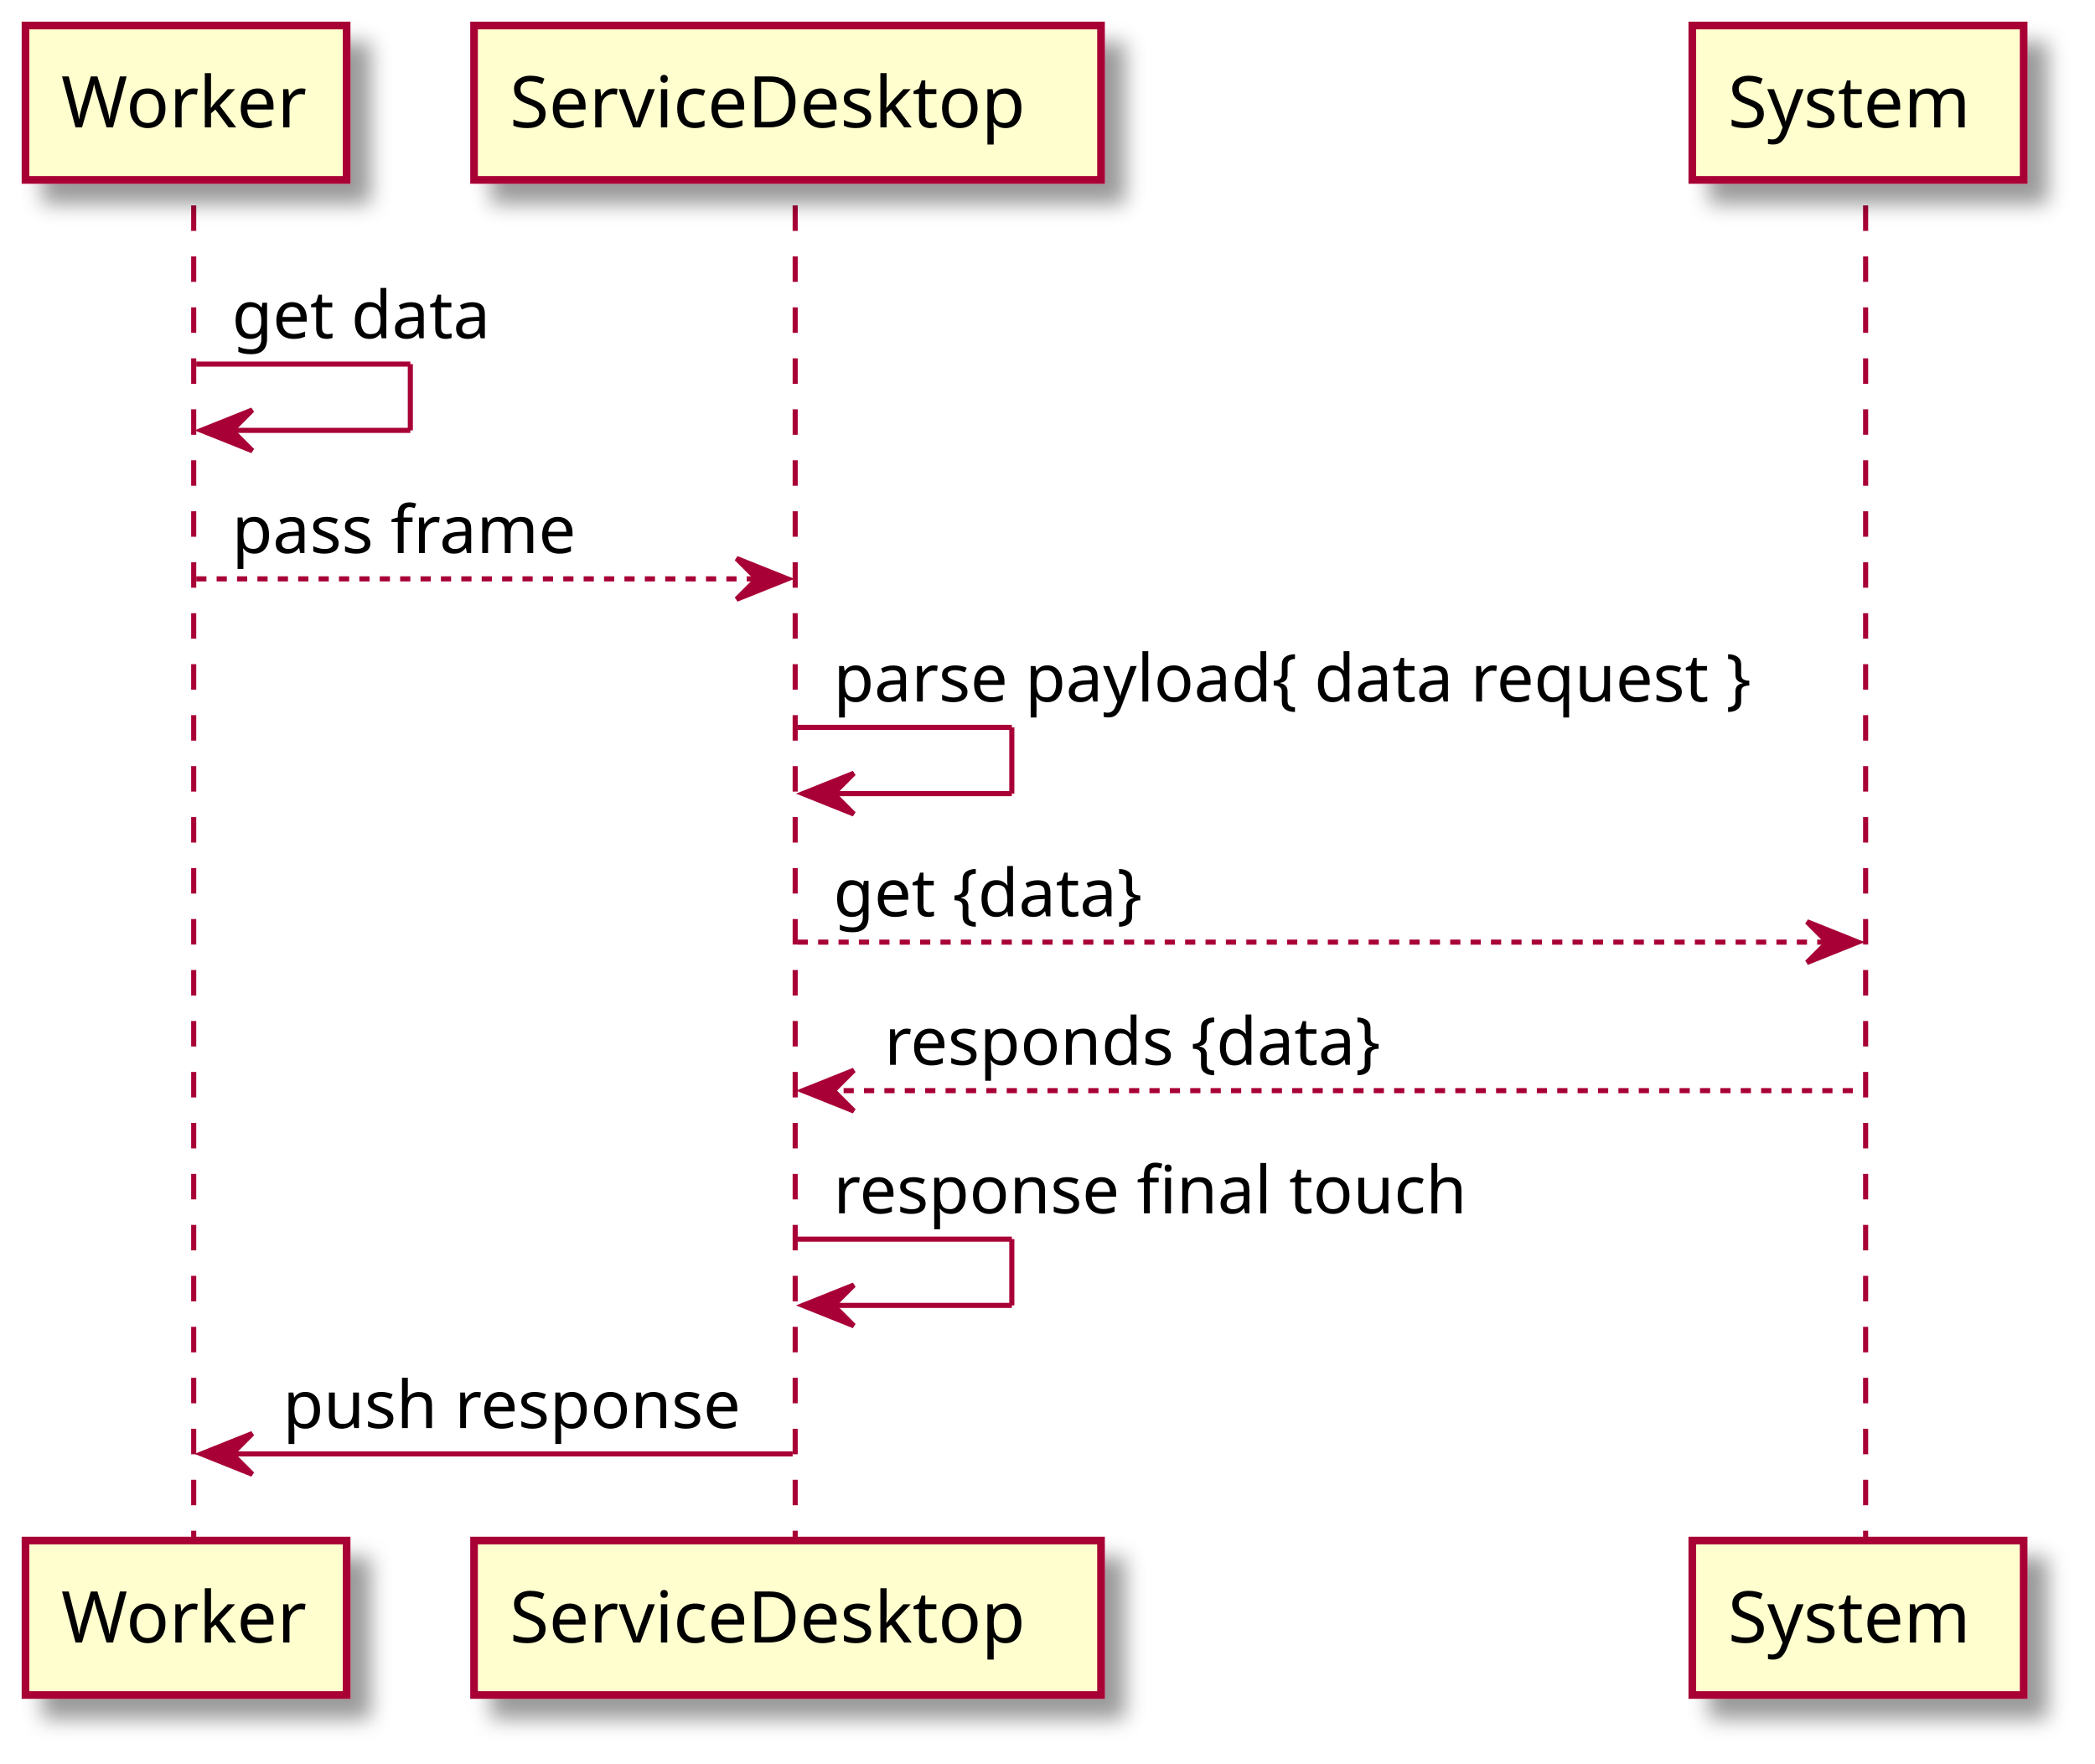
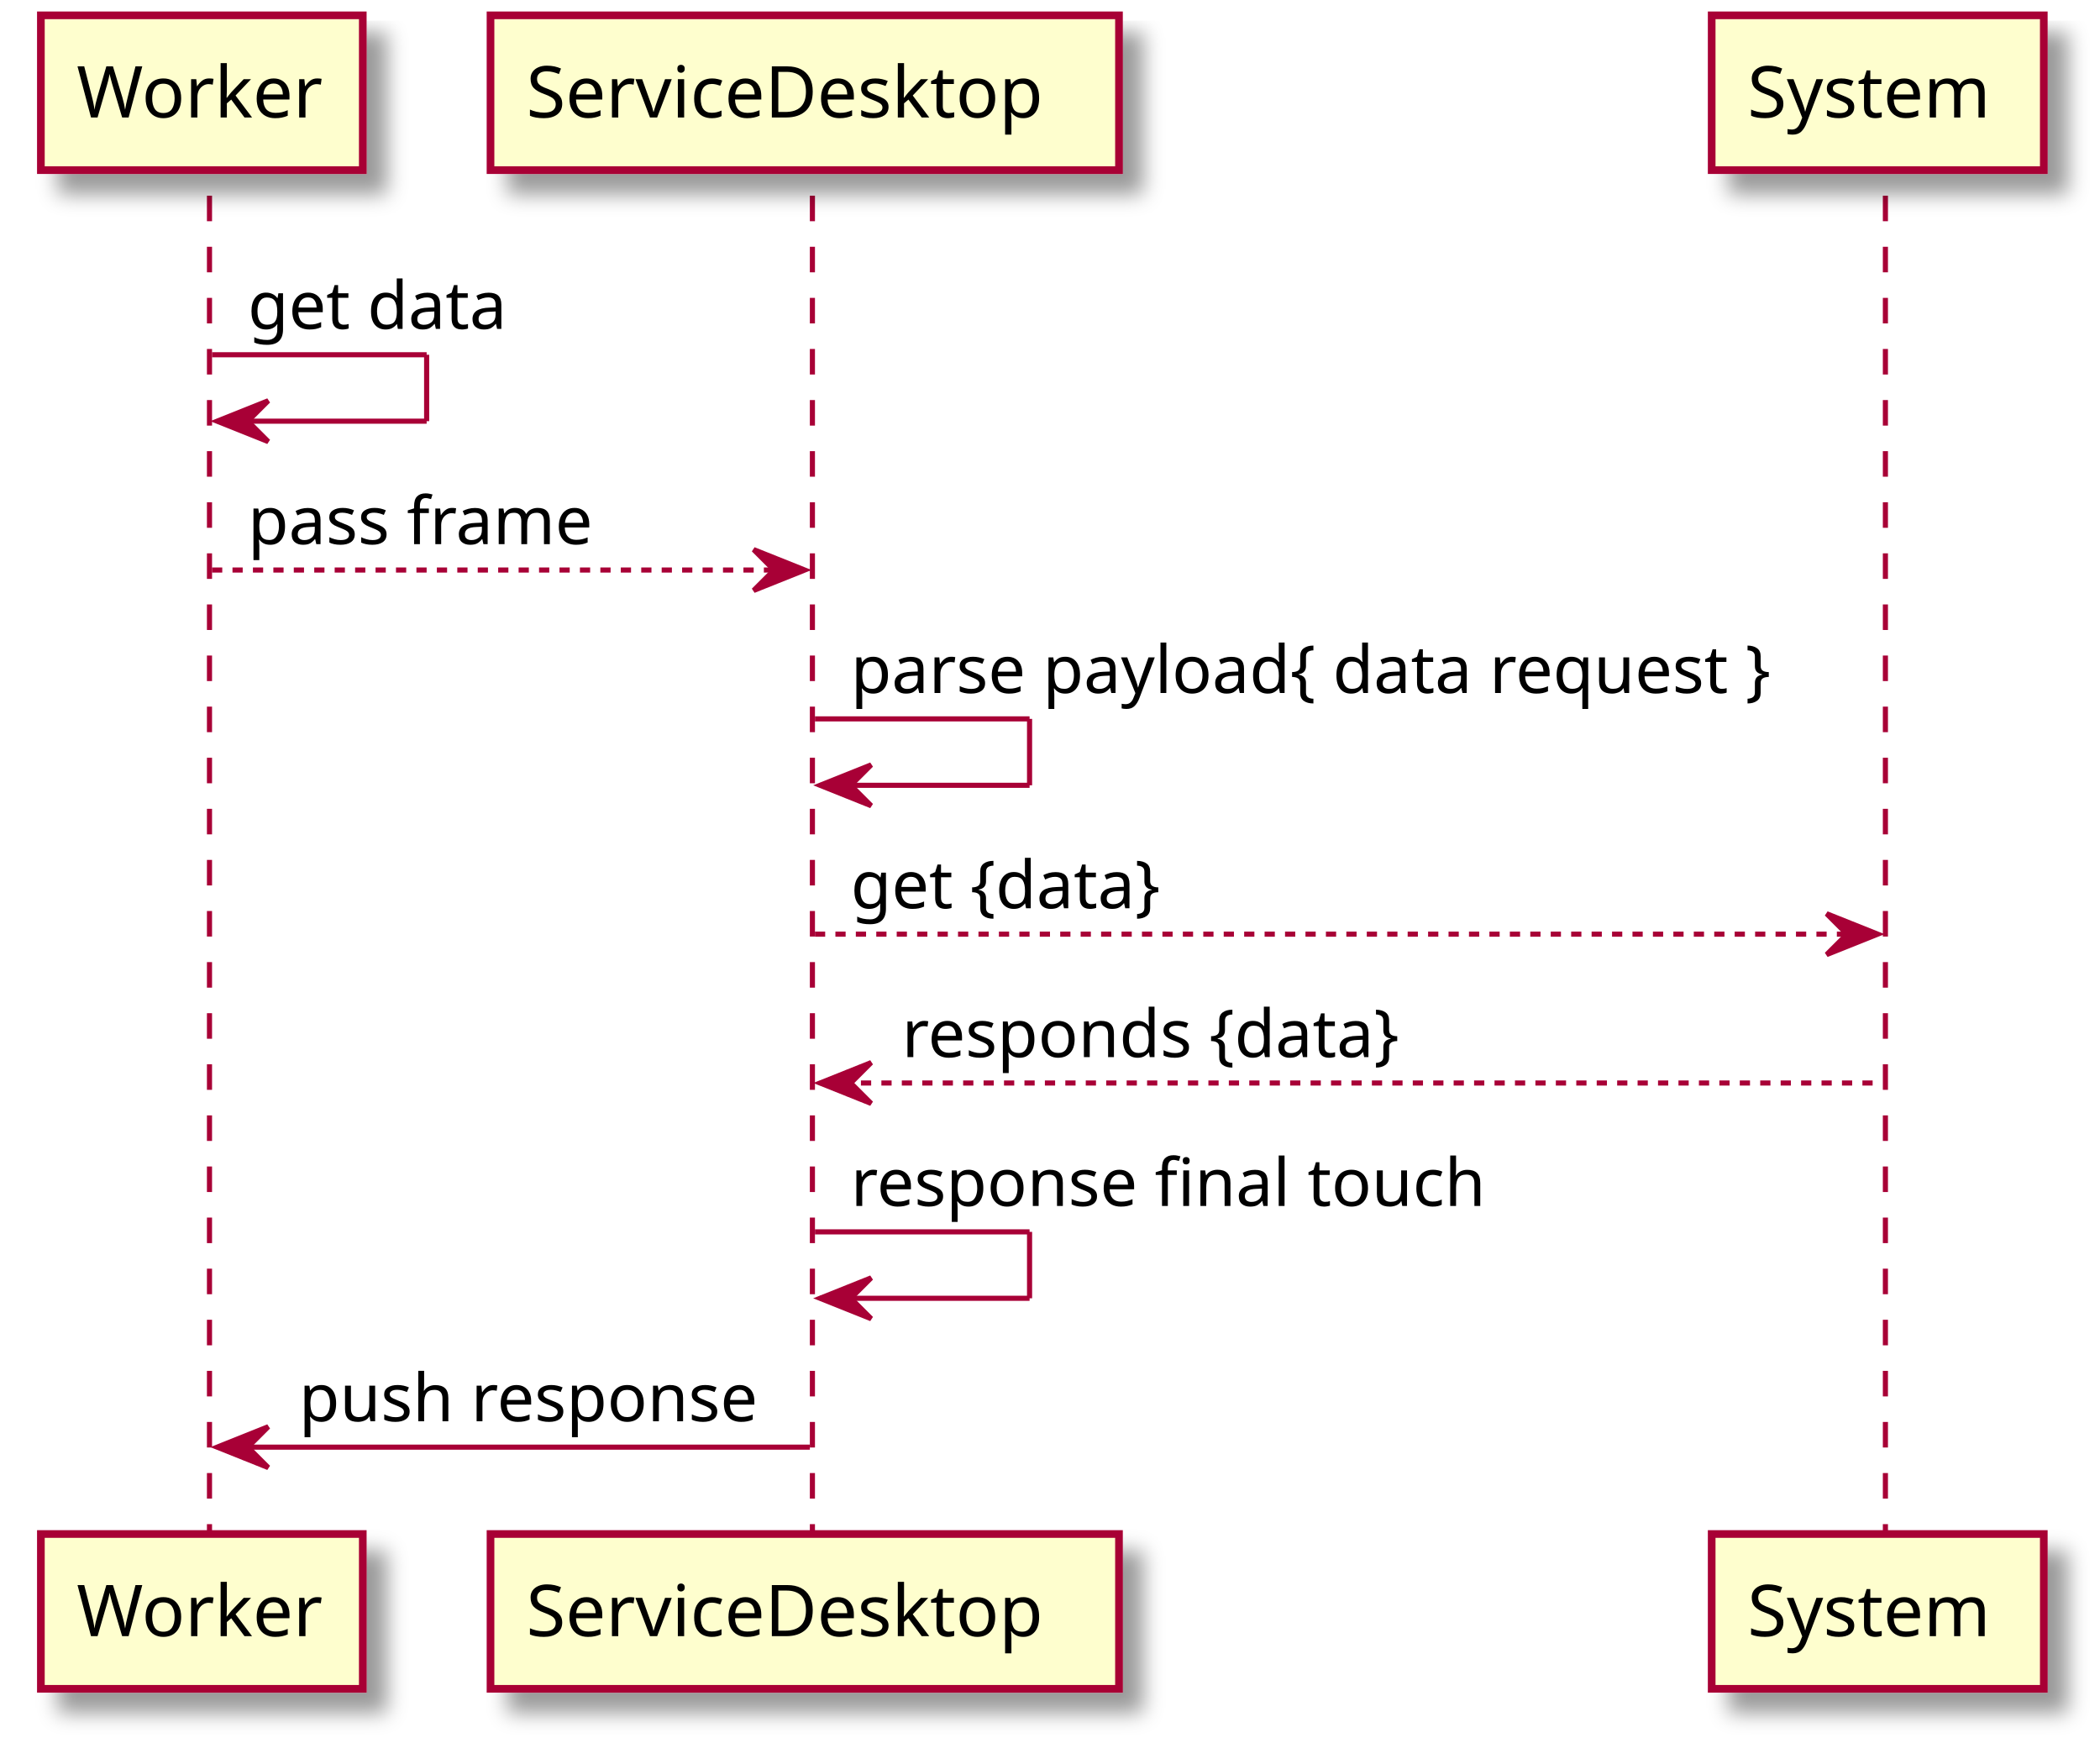
- <svg xmlns="http://www.w3.org/2000/svg" contentScriptType="application/ecmascript" contentStyleType="text/css" height="346px" preserveAspectRatio="none" style="width:411px;height:346px;" version="1.1" viewBox="0 0 411 346" width="411px" zoomAndPan="magnify">
+ <svg xmlns="http://www.w3.org/2000/svg" contentScriptType="application/ecmascript" contentStyleType="text/css" height="341px" preserveAspectRatio="none" style="width:411px;height:341px;background:#F0F0F0;" version="1.1" viewBox="0 0 411 341" width="411px" zoomAndPan="magnify">
  <defs>
-     <filter height="300%" id="f1jl8apq24479q" width="300%" x="-1" y="-1">
+     <filter height="300%" id="ftl4y6u13hpc8" width="300%" x="-1" y="-1">
      <feGaussianBlur result="blurOut" stdDeviation="2.0" />
      <feColorMatrix in="blurOut" result="blurOut2" type="matrix" values="0 0 0 0 0 0 0 0 0 0 0 0 0 0 0 0 0 0 .4 0" />
      <feOffset dx="4.0" dy="4.0" in="blurOut2" result="blurOut3" />
      <feBlend in="SourceGraphic" in2="blurOut3" mode="normal" />
    </filter>
  </defs>
  <g>
-     <line style="stroke:#A80036;stroke-width:1.0;stroke-dasharray:5.0,5.0;" x1="38" x2="38" y1="40.297" y2="303.227" />
-     <line style="stroke:#A80036;stroke-width:1.0;stroke-dasharray:5.0,5.0;" x1="156" x2="156" y1="40.297" y2="303.227" />
-     <line style="stroke:#A80036;stroke-width:1.0;stroke-dasharray:5.0,5.0;" x1="366" x2="366" y1="40.297" y2="303.227" />
-     <rect fill="#FEFECE" filter="url(#f1jl8apq24479q)" height="30.297" style="stroke:#A80036;stroke-width:1.5;" width="63" x="5" y="5" />
-     <text fill="#000000" font-family="sans-serif" font-size="14" lengthAdjust="spacing" textLength="49" x="12" y="24.995">Worker</text>
-     <rect fill="#FEFECE" filter="url(#f1jl8apq24479q)" height="30.297" style="stroke:#A80036;stroke-width:1.5;" width="63" x="5" y="302.227" />
-     <text fill="#000000" font-family="sans-serif" font-size="14" lengthAdjust="spacing" textLength="49" x="12" y="322.222">Worker</text>
-     <rect fill="#FEFECE" filter="url(#f1jl8apq24479q)" height="30.297" style="stroke:#A80036;stroke-width:1.5;" width="123" x="93" y="5" />
-     <text fill="#000000" font-family="sans-serif" font-size="14" lengthAdjust="spacing" textLength="109" x="100" y="24.995">ServiceDesktop</text>
-     <rect fill="#FEFECE" filter="url(#f1jl8apq24479q)" height="30.297" style="stroke:#A80036;stroke-width:1.5;" width="123" x="93" y="302.227" />
-     <text fill="#000000" font-family="sans-serif" font-size="14" lengthAdjust="spacing" textLength="109" x="100" y="322.222">ServiceDesktop</text>
-     <rect fill="#FEFECE" filter="url(#f1jl8apq24479q)" height="30.297" style="stroke:#A80036;stroke-width:1.5;" width="65" x="332" y="5" />
-     <text fill="#000000" font-family="sans-serif" font-size="14" lengthAdjust="spacing" textLength="51" x="339" y="24.995">System</text>
-     <rect fill="#FEFECE" filter="url(#f1jl8apq24479q)" height="30.297" style="stroke:#A80036;stroke-width:1.5;" width="65" x="332" y="302.227" />
-     <text fill="#000000" font-family="sans-serif" font-size="14" lengthAdjust="spacing" textLength="51" x="339" y="322.222">System</text>
-     <line style="stroke:#A80036;stroke-width:1.0;" x1="38.5" x2="80.5" y1="71.43" y2="71.43" />
-     <line style="stroke:#A80036;stroke-width:1.0;" x1="80.5" x2="80.5" y1="71.43" y2="84.43" />
-     <line style="stroke:#A80036;stroke-width:1.0;" x1="39.5" x2="80.5" y1="84.43" y2="84.43" />
-     <polygon fill="#A80036" points="49.5,80.43,39.5,84.43,49.5,88.43,45.5,84.43" style="stroke:#A80036;stroke-width:1.0;" />
-     <text fill="#000000" font-family="sans-serif" font-size="13" lengthAdjust="spacing" textLength="54" x="45.5" y="66.364">get data</text>
-     <polygon fill="#A80036" points="144.5,109.562,154.5,113.562,144.5,117.562,148.5,113.562" style="stroke:#A80036;stroke-width:1.0;" />
-     <line style="stroke:#A80036;stroke-width:1.0;stroke-dasharray:2.0,2.0;" x1="38.5" x2="150.5" y1="113.562" y2="113.562" />
-     <text fill="#000000" font-family="sans-serif" font-size="13" lengthAdjust="spacing" textLength="72" x="45.5" y="108.497">pass frame</text>
-     <line style="stroke:#A80036;stroke-width:1.0;" x1="156.5" x2="198.5" y1="142.695" y2="142.695" />
-     <line style="stroke:#A80036;stroke-width:1.0;" x1="198.5" x2="198.5" y1="142.695" y2="155.695" />
-     <line style="stroke:#A80036;stroke-width:1.0;" x1="157.5" x2="198.5" y1="155.695" y2="155.695" />
-     <polygon fill="#A80036" points="167.5,151.695,157.5,155.695,167.5,159.695,163.5,155.695" style="stroke:#A80036;stroke-width:1.0;" />
-     <text fill="#000000" font-family="sans-serif" font-size="13" lengthAdjust="spacing" textLength="196" x="163.5" y="137.629">parse payload{ data request }</text>
-     <polygon fill="#A80036" points="354.5,180.828,364.5,184.828,354.5,188.828,358.5,184.828" style="stroke:#A80036;stroke-width:1.0;" />
-     <line style="stroke:#A80036;stroke-width:1.0;stroke-dasharray:2.0,2.0;" x1="156.5" x2="360.5" y1="184.828" y2="184.828" />
-     <text fill="#000000" font-family="sans-serif" font-size="13" lengthAdjust="spacing" textLength="70" x="163.5" y="179.762">get {data}</text>
-     <polygon fill="#A80036" points="167.5,209.961,157.5,213.961,167.5,217.961,163.5,213.961" style="stroke:#A80036;stroke-width:1.0;" />
-     <line style="stroke:#A80036;stroke-width:1.0;stroke-dasharray:2.0,2.0;" x1="161.5" x2="365.5" y1="213.961" y2="213.961" />
-     <text fill="#000000" font-family="sans-serif" font-size="13" lengthAdjust="spacing" textLength="108" x="173.5" y="208.895">responds {data}</text>
-     <line style="stroke:#A80036;stroke-width:1.0;" x1="156.5" x2="198.5" y1="243.094" y2="243.094" />
-     <line style="stroke:#A80036;stroke-width:1.0;" x1="198.5" x2="198.5" y1="243.094" y2="256.094" />
-     <line style="stroke:#A80036;stroke-width:1.0;" x1="157.5" x2="198.5" y1="256.094" y2="256.094" />
-     <polygon fill="#A80036" points="167.5,252.094,157.5,256.094,167.5,260.094,163.5,256.094" style="stroke:#A80036;stroke-width:1.0;" />
-     <text fill="#000000" font-family="sans-serif" font-size="13" lengthAdjust="spacing" textLength="129" x="163.5" y="238.028">response final touch</text>
-     <polygon fill="#A80036" points="49.5,281.227,39.5,285.227,49.5,289.227,45.5,285.227" style="stroke:#A80036;stroke-width:1.0;" />
-     <line style="stroke:#A80036;stroke-width:1.0;" x1="43.5" x2="155.5" y1="285.227" y2="285.227" />
-     <text fill="#000000" font-family="sans-serif" font-size="13" lengthAdjust="spacing" textLength="94" x="55.5" y="280.161">push response</text>
+     <line style="stroke: #A80036; stroke-width: 1.0; stroke-dasharray: 5.0,5.0;" x1="41" x2="41" y1="38.297" y2="301.227" />
+     <line style="stroke: #A80036; stroke-width: 1.0; stroke-dasharray: 5.0,5.0;" x1="159" x2="159" y1="38.297" y2="301.227" />
+     <line style="stroke: #A80036; stroke-width: 1.0; stroke-dasharray: 5.0,5.0;" x1="369" x2="369" y1="38.297" y2="301.227" />
+     <rect fill="#FEFECE" filter="url(#ftl4y6u13hpc8)" height="30.297" style="stroke: #A80036; stroke-width: 1.5;" width="63" x="8" y="3" />
+     <text fill="#000000" font-family="sans-serif" font-size="14" lengthAdjust="spacingAndGlyphs" textLength="49" x="15" y="22.995">Worker</text>
+     <rect fill="#FEFECE" filter="url(#ftl4y6u13hpc8)" height="30.297" style="stroke: #A80036; stroke-width: 1.5;" width="63" x="8" y="300.227" />
+     <text fill="#000000" font-family="sans-serif" font-size="14" lengthAdjust="spacingAndGlyphs" textLength="49" x="15" y="320.222">Worker</text>
+     <rect fill="#FEFECE" filter="url(#ftl4y6u13hpc8)" height="30.297" style="stroke: #A80036; stroke-width: 1.5;" width="123" x="96" y="3" />
+     <text fill="#000000" font-family="sans-serif" font-size="14" lengthAdjust="spacingAndGlyphs" textLength="109" x="103" y="22.995">ServiceDesktop</text>
+     <rect fill="#FEFECE" filter="url(#ftl4y6u13hpc8)" height="30.297" style="stroke: #A80036; stroke-width: 1.5;" width="123" x="96" y="300.227" />
+     <text fill="#000000" font-family="sans-serif" font-size="14" lengthAdjust="spacingAndGlyphs" textLength="109" x="103" y="320.222">ServiceDesktop</text>
+     <rect fill="#FEFECE" filter="url(#ftl4y6u13hpc8)" height="30.297" style="stroke: #A80036; stroke-width: 1.5;" width="65" x="335" y="3" />
+     <text fill="#000000" font-family="sans-serif" font-size="14" lengthAdjust="spacingAndGlyphs" textLength="51" x="342" y="22.995">System</text>
+     <rect fill="#FEFECE" filter="url(#ftl4y6u13hpc8)" height="30.297" style="stroke: #A80036; stroke-width: 1.5;" width="65" x="335" y="300.227" />
+     <text fill="#000000" font-family="sans-serif" font-size="14" lengthAdjust="spacingAndGlyphs" textLength="51" x="342" y="320.222">System</text>
+     <line style="stroke: #A80036; stroke-width: 1.0;" x1="41.5" x2="83.5" y1="69.43" y2="69.43" />
+     <line style="stroke: #A80036; stroke-width: 1.0;" x1="83.5" x2="83.5" y1="69.43" y2="82.43" />
+     <line style="stroke: #A80036; stroke-width: 1.0;" x1="42.5" x2="83.5" y1="82.43" y2="82.43" />
+     <polygon fill="#A80036" points="52.5,78.43,42.5,82.43,52.5,86.43,48.5,82.43" style="stroke: #A80036; stroke-width: 1.0;" />
+     <text fill="#000000" font-family="sans-serif" font-size="13" lengthAdjust="spacingAndGlyphs" textLength="54" x="48.5" y="64.364">get data</text>
+     <polygon fill="#A80036" points="147.5,107.562,157.5,111.562,147.5,115.562,151.5,111.562" style="stroke: #A80036; stroke-width: 1.0;" />
+     <line style="stroke: #A80036; stroke-width: 1.0; stroke-dasharray: 2.0,2.0;" x1="41.5" x2="153.5" y1="111.562" y2="111.562" />
+     <text fill="#000000" font-family="sans-serif" font-size="13" lengthAdjust="spacingAndGlyphs" textLength="72" x="48.5" y="106.497">pass frame</text>
+     <line style="stroke: #A80036; stroke-width: 1.0;" x1="159.5" x2="201.5" y1="140.695" y2="140.695" />
+     <line style="stroke: #A80036; stroke-width: 1.0;" x1="201.5" x2="201.5" y1="140.695" y2="153.695" />
+     <line style="stroke: #A80036; stroke-width: 1.0;" x1="160.5" x2="201.5" y1="153.695" y2="153.695" />
+     <polygon fill="#A80036" points="170.5,149.695,160.5,153.695,170.5,157.695,166.5,153.695" style="stroke: #A80036; stroke-width: 1.0;" />
+     <text fill="#000000" font-family="sans-serif" font-size="13" lengthAdjust="spacingAndGlyphs" textLength="196" x="166.5" y="135.629">parse payload{ data request }</text>
+     <polygon fill="#A80036" points="357.5,178.828,367.5,182.828,357.5,186.828,361.5,182.828" style="stroke: #A80036; stroke-width: 1.0;" />
+     <line style="stroke: #A80036; stroke-width: 1.0; stroke-dasharray: 2.0,2.0;" x1="159.5" x2="363.5" y1="182.828" y2="182.828" />
+     <text fill="#000000" font-family="sans-serif" font-size="13" lengthAdjust="spacingAndGlyphs" textLength="70" x="166.5" y="177.762">get {data}</text>
+     <polygon fill="#A80036" points="170.5,207.961,160.5,211.961,170.5,215.961,166.5,211.961" style="stroke: #A80036; stroke-width: 1.0;" />
+     <line style="stroke: #A80036; stroke-width: 1.0; stroke-dasharray: 2.0,2.0;" x1="164.5" x2="368.5" y1="211.961" y2="211.961" />
+     <text fill="#000000" font-family="sans-serif" font-size="13" lengthAdjust="spacingAndGlyphs" textLength="108" x="176.5" y="206.895">responds {data}</text>
+     <line style="stroke: #A80036; stroke-width: 1.0;" x1="159.5" x2="201.5" y1="241.094" y2="241.094" />
+     <line style="stroke: #A80036; stroke-width: 1.0;" x1="201.5" x2="201.5" y1="241.094" y2="254.094" />
+     <line style="stroke: #A80036; stroke-width: 1.0;" x1="160.5" x2="201.5" y1="254.094" y2="254.094" />
+     <polygon fill="#A80036" points="170.5,250.094,160.5,254.094,170.5,258.094,166.5,254.094" style="stroke: #A80036; stroke-width: 1.0;" />
+     <text fill="#000000" font-family="sans-serif" font-size="13" lengthAdjust="spacingAndGlyphs" textLength="129" x="166.5" y="236.028">response final touch</text>
+     <polygon fill="#A80036" points="52.5,279.227,42.5,283.227,52.5,287.227,48.5,283.227" style="stroke: #A80036; stroke-width: 1.0;" />
+     <line style="stroke: #A80036; stroke-width: 1.0;" x1="46.5" x2="158.5" y1="283.227" y2="283.227" />
+     <text fill="#000000" font-family="sans-serif" font-size="13" lengthAdjust="spacingAndGlyphs" textLength="94" x="58.5" y="278.161">push response</text>
  </g>
</svg>
